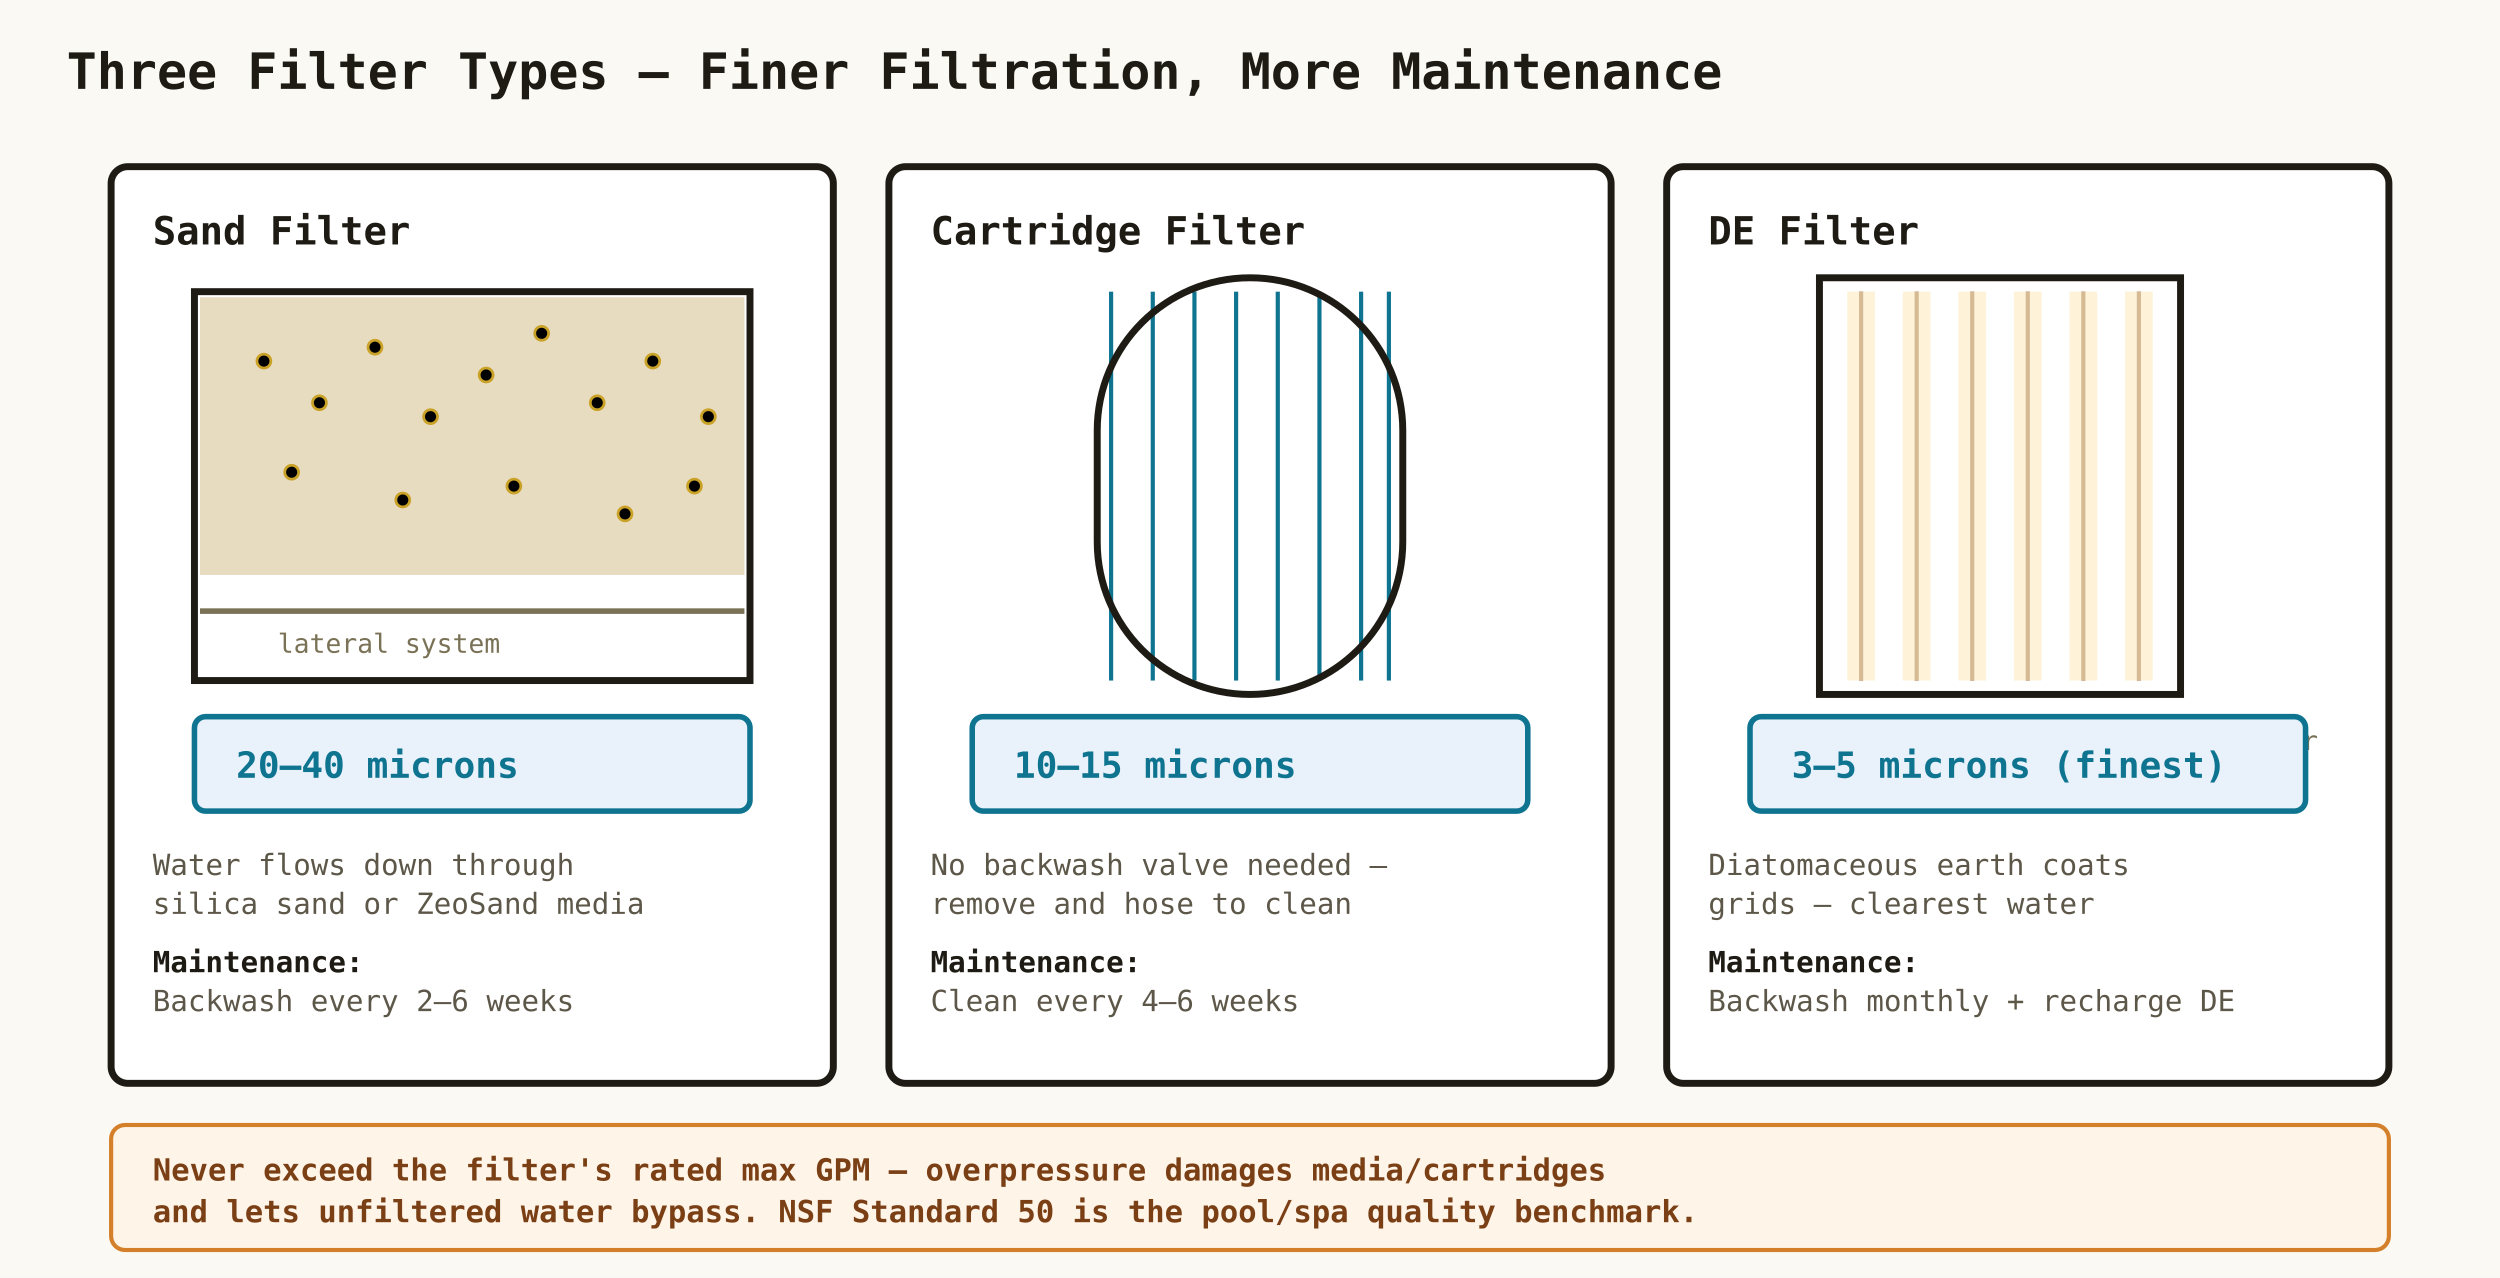
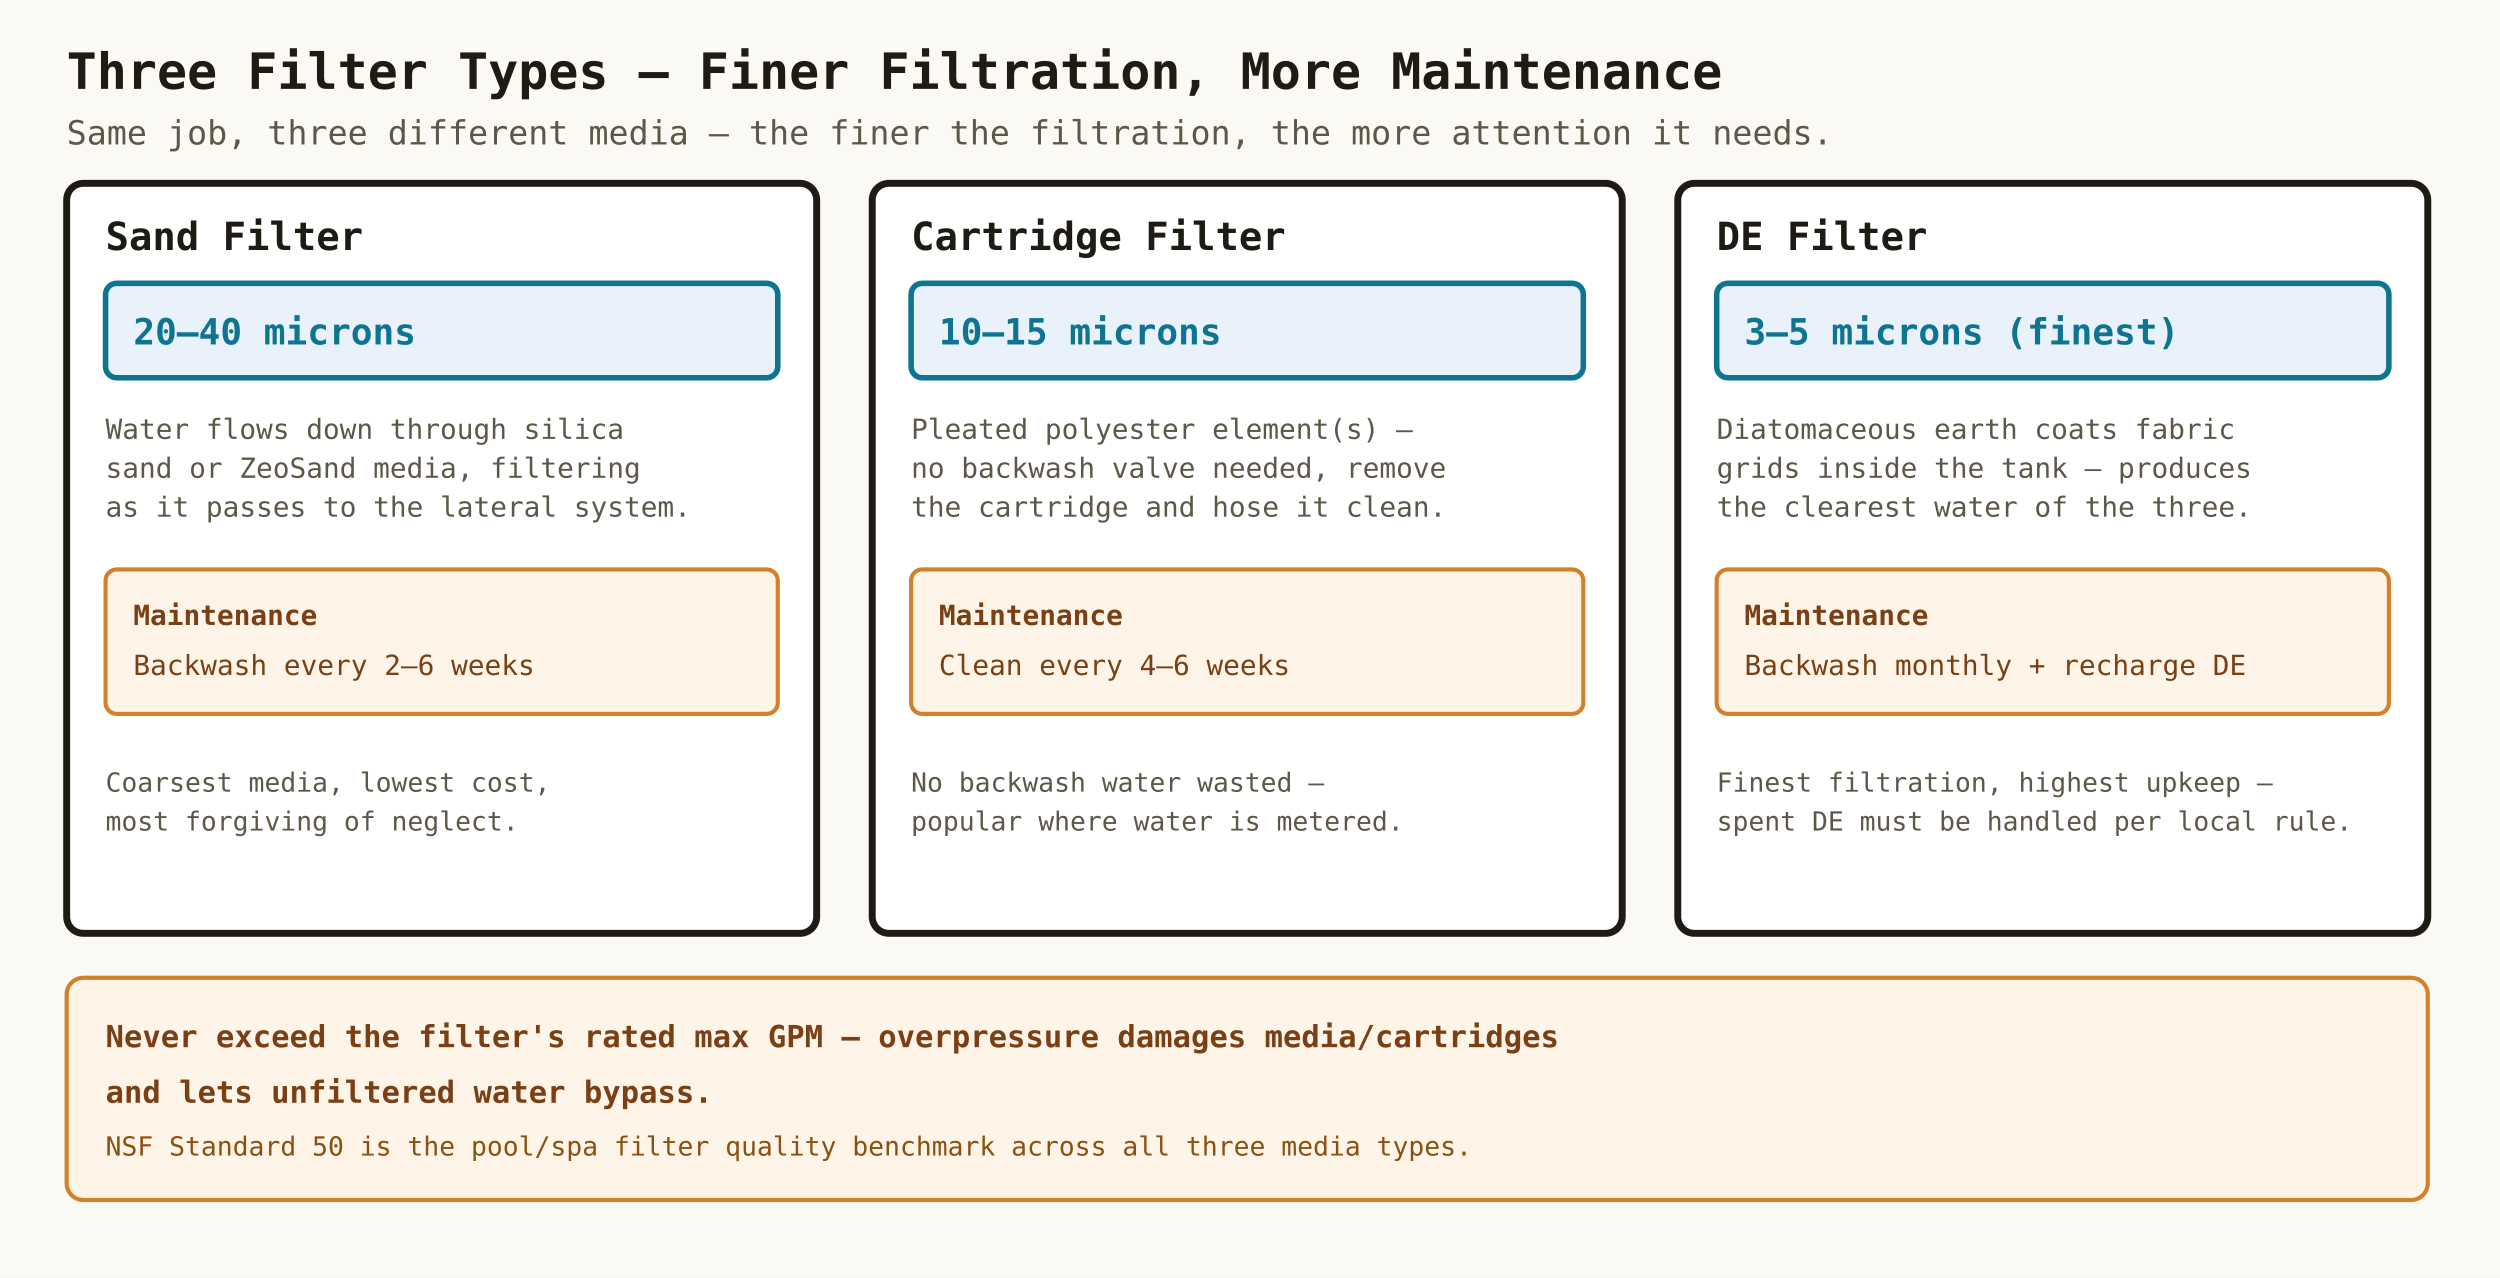
<svg xmlns="http://www.w3.org/2000/svg" viewBox="0 0 900 460" font-family="ui-monospace, Consolas, monospace">
  <rect width="900" height="460" fill="#fbf9f4" />
  <text x="24" y="32" font-size="18" font-weight="700" fill="#1e1b14">Three Filter Types — Finer Filtration, More Maintenance</text>
-   <rect x="40" y="60" width="260" height="330" rx="6" fill="#ffffff" stroke="#1e1b14" stroke-width="2.5" />
-   <text x="55" y="88" font-size="14" font-weight="700" fill="#1e1b14">Sand Filter</text>
-   <rect x="70" y="105" width="200" height="140" fill="none" stroke="#1e1b14" stroke-width="2.5" />
-   <g fill="#e8dcc0">
-     <rect x="72" y="107" width="196" height="100" />
-   </g>
-   <g stroke="#c9a227" stroke-width="1">
-     <circle cx="95" cy="130" r="2.5" />
-     <circle cx="115" cy="145" r="2.5" />
-     <circle cx="135" cy="125" r="2.5" />
-     <circle cx="155" cy="150" r="2.5" />
-     <circle cx="175" cy="135" r="2.5" />
-     <circle cx="195" cy="120" r="2.5" />
-     <circle cx="215" cy="145" r="2.5" />
-     <circle cx="235" cy="130" r="2.5" />
-     <circle cx="255" cy="150" r="2.5" />
-     <circle cx="105" cy="170" r="2.5" />
-     <circle cx="145" cy="180" r="2.5" />
-     <circle cx="185" cy="175" r="2.5" />
-     <circle cx="225" cy="185" r="2.5" />
-     <circle cx="250" cy="175" r="2.5" />
-   </g>
-   <line x1="72" y1="220" x2="268" y2="220" stroke="#7a7256" stroke-width="2" />
-   <text x="100" y="235" font-size="9.5" fill="#7a7256">lateral system</text>
-   <rect x="70" y="258" width="200" height="34" rx="4" fill="#e9f2fb" stroke="#0e7490" stroke-width="2" />
-   <text x="85" y="280" font-size="13" font-weight="700" fill="#0e7490">20–40 microns</text>
-   <text x="55" y="315" font-size="10.5" fill="#5c5748">Water flows down through</text>
-   <text x="55" y="329" font-size="10.5" fill="#5c5748">silica sand or ZeoSand media</text>
-   <text x="55" y="350" font-size="10.5" font-weight="700" fill="#1e1b14">Maintenance:</text>
-   <text x="55" y="364" font-size="10.5" fill="#5c5748">Backwash every 2–6 weeks</text>
-   <rect x="320" y="60" width="260" height="330" rx="6" fill="#ffffff" stroke="#1e1b14" stroke-width="2.5" />
-   <text x="335" y="88" font-size="14" font-weight="700" fill="#1e1b14">Cartridge Filter</text>
-   <g stroke="#0e7490" stroke-width="1.5" fill="none">
-     <path d="M 400 105 L 400 245 M 415 105 L 415 245 M 430 105 L 430 245 M 445 105 L 445 245 M 460 105 L 460 245 M 475 105 L 475 245 M 490 105 L 490 245 M 500 105 L 500 245" />
-   </g>
-   <rect x="395" y="100" width="110" height="150" rx="55" fill="none" stroke="#1e1b14" stroke-width="2.5" />
-   <text x="360" y="270" font-size="9.5" fill="#7a7256">pleated polyester element(s)</text>
-   <rect x="350" y="258" width="200" height="34" rx="4" fill="#e9f2fb" stroke="#0e7490" stroke-width="2" />
-   <text x="365" y="280" font-size="13" font-weight="700" fill="#0e7490">10–15 microns</text>
-   <text x="335" y="315" font-size="10.5" fill="#5c5748">No backwash valve needed —</text>
-   <text x="335" y="329" font-size="10.5" fill="#5c5748">remove and hose to clean</text>
-   <text x="335" y="350" font-size="10.5" font-weight="700" fill="#1e1b14">Maintenance:</text>
-   <text x="335" y="364" font-size="10.5" fill="#5c5748">Clean every 4–6 weeks</text>
-   <rect x="600" y="60" width="260" height="330" rx="6" fill="#ffffff" stroke="#1e1b14" stroke-width="2.5" />
-   <text x="615" y="88" font-size="14" font-weight="700" fill="#1e1b14">DE Filter</text>
-   <g stroke="#7a3f14" stroke-width="1.5">
-     <line x1="670" y1="105" x2="670" y2="245" />
-     <line x1="690" y1="105" x2="690" y2="245" />
-     <line x1="710" y1="105" x2="710" y2="245" />
-     <line x1="730" y1="105" x2="730" y2="245" />
-     <line x1="750" y1="105" x2="750" y2="245" />
-     <line x1="770" y1="105" x2="770" y2="245" />
-   </g>
-   <g fill="#fdeec9" opacity="0.7">
-     <rect x="665" y="105" width="10" height="140" />
-     <rect x="685" y="105" width="10" height="140" />
-     <rect x="705" y="105" width="10" height="140" />
-     <rect x="725" y="105" width="10" height="140" />
-     <rect x="745" y="105" width="10" height="140" />
-     <rect x="765" y="105" width="10" height="140" />
-   </g>
-   <rect x="655" y="100" width="130" height="150" fill="none" stroke="#1e1b14" stroke-width="2.5" />
-   <text x="640" y="270" font-size="9.5" fill="#7a7256">fabric grids coated with DE powder</text>
-   <rect x="630" y="258" width="200" height="34" rx="4" fill="#e9f2fb" stroke="#0e7490" stroke-width="2" />
-   <text x="645" y="280" font-size="13" font-weight="700" fill="#0e7490">3–5 microns (finest)</text>
-   <text x="615" y="315" font-size="10.5" fill="#5c5748">Diatomaceous earth coats</text>
-   <text x="615" y="329" font-size="10.5" fill="#5c5748">grids — clearest water</text>
-   <text x="615" y="350" font-size="10.5" font-weight="700" fill="#1e1b14">Maintenance:</text>
-   <text x="615" y="364" font-size="10.5" fill="#5c5748">Backwash monthly + recharge DE</text>
-   <rect x="40" y="405" width="820" height="45" rx="5" fill="#fff4e8" stroke="#d4802a" stroke-width="1.5" />
-   <text x="55" y="425" font-size="11" font-weight="700" fill="#7a3f14">Never exceed the filter's rated max GPM — overpressure damages media/cartridges</text>
-   <text x="55" y="440" font-size="11" font-weight="700" fill="#7a3f14">and lets unfiltered water bypass. NSF Standard 50 is the pool/spa quality benchmark.</text>
+   <text x="24" y="52" font-size="12" fill="#5c5748">Same job, three different media — the finer the filtration, the more attention it needs.</text>
+   <rect x="24" y="66" width="270" height="270" rx="6" fill="#ffffff" stroke="#1e1b14" stroke-width="2.5" />
+   <text x="38" y="90" font-size="14" font-weight="700" fill="#1e1b14">Sand Filter</text>
+   <rect x="38" y="102" width="242" height="34" rx="4" fill="#e9f2fb" stroke="#0e7490" stroke-width="2" />
+   <text x="48" y="124" font-size="13" font-weight="700" fill="#0e7490">20–40 microns</text>
+   <text x="38" y="158" font-size="10" fill="#5c5748">Water flows down through silica</text>
+   <text x="38" y="172" font-size="10" fill="#5c5748">sand or ZeoSand media, filtering</text>
+   <text x="38" y="186" font-size="10" fill="#5c5748">as it passes to the lateral system.</text>
+   <rect x="38" y="205" width="242" height="52" rx="4" fill="#fff4e8" stroke="#d4802a" stroke-width="1.5" />
+   <text x="48" y="225" font-size="10" font-weight="700" fill="#7a3f14">Maintenance</text>
+   <text x="48" y="243" font-size="10" fill="#7a3f14">Backwash every 2–6 weeks</text>
+   <text x="38" y="285" font-size="9.5" fill="#5c5748">Coarsest media, lowest cost,</text>
+   <text x="38" y="299" font-size="9.5" fill="#5c5748">most forgiving of neglect.</text>
+   <rect x="314" y="66" width="270" height="270" rx="6" fill="#ffffff" stroke="#1e1b14" stroke-width="2.5" />
+   <text x="328" y="90" font-size="14" font-weight="700" fill="#1e1b14">Cartridge Filter</text>
+   <rect x="328" y="102" width="242" height="34" rx="4" fill="#e9f2fb" stroke="#0e7490" stroke-width="2" />
+   <text x="338" y="124" font-size="13" font-weight="700" fill="#0e7490">10–15 microns</text>
+   <text x="328" y="158" font-size="10" fill="#5c5748">Pleated polyester element(s) —</text>
+   <text x="328" y="172" font-size="10" fill="#5c5748">no backwash valve needed, remove</text>
+   <text x="328" y="186" font-size="10" fill="#5c5748">the cartridge and hose it clean.</text>
+   <rect x="328" y="205" width="242" height="52" rx="4" fill="#fff4e8" stroke="#d4802a" stroke-width="1.5" />
+   <text x="338" y="225" font-size="10" font-weight="700" fill="#7a3f14">Maintenance</text>
+   <text x="338" y="243" font-size="10" fill="#7a3f14">Clean every 4–6 weeks</text>
+   <text x="328" y="285" font-size="9.5" fill="#5c5748">No backwash water wasted —</text>
+   <text x="328" y="299" font-size="9.5" fill="#5c5748">popular where water is metered.</text>
+   <rect x="604" y="66" width="270" height="270" rx="6" fill="#ffffff" stroke="#1e1b14" stroke-width="2.5" />
+   <text x="618" y="90" font-size="14" font-weight="700" fill="#1e1b14">DE Filter</text>
+   <rect x="618" y="102" width="242" height="34" rx="4" fill="#e9f2fb" stroke="#0e7490" stroke-width="2" />
+   <text x="628" y="124" font-size="13" font-weight="700" fill="#0e7490">3–5 microns (finest)</text>
+   <text x="618" y="158" font-size="10" fill="#5c5748">Diatomaceous earth coats fabric</text>
+   <text x="618" y="172" font-size="10" fill="#5c5748">grids inside the tank — produces</text>
+   <text x="618" y="186" font-size="10" fill="#5c5748">the clearest water of the three.</text>
+   <rect x="618" y="205" width="242" height="52" rx="4" fill="#fff4e8" stroke="#d4802a" stroke-width="1.5" />
+   <text x="628" y="225" font-size="10" font-weight="700" fill="#7a3f14">Maintenance</text>
+   <text x="628" y="243" font-size="10" fill="#7a3f14">Backwash monthly + recharge DE</text>
+   <text x="618" y="285" font-size="9.5" fill="#5c5748">Finest filtration, highest upkeep —</text>
+   <text x="618" y="299" font-size="9.5" fill="#5c5748">spent DE must be handled per local rule.</text>
+   <rect x="24" y="352" width="850" height="80" rx="6" fill="#fff4e8" stroke="#d4802a" stroke-width="1.5" />
+   <text x="38" y="377" font-size="11" font-weight="700" fill="#7a3f14">Never exceed the filter's rated max GPM — overpressure damages media/cartridges</text>
+   <text x="38" y="397" font-size="11" font-weight="700" fill="#7a3f14">and lets unfiltered water bypass.</text>
+   <text x="38" y="416" font-size="9.5" fill="#8a5010">NSF Standard 50 is the pool/spa filter quality benchmark across all three media types.</text>
</svg>
